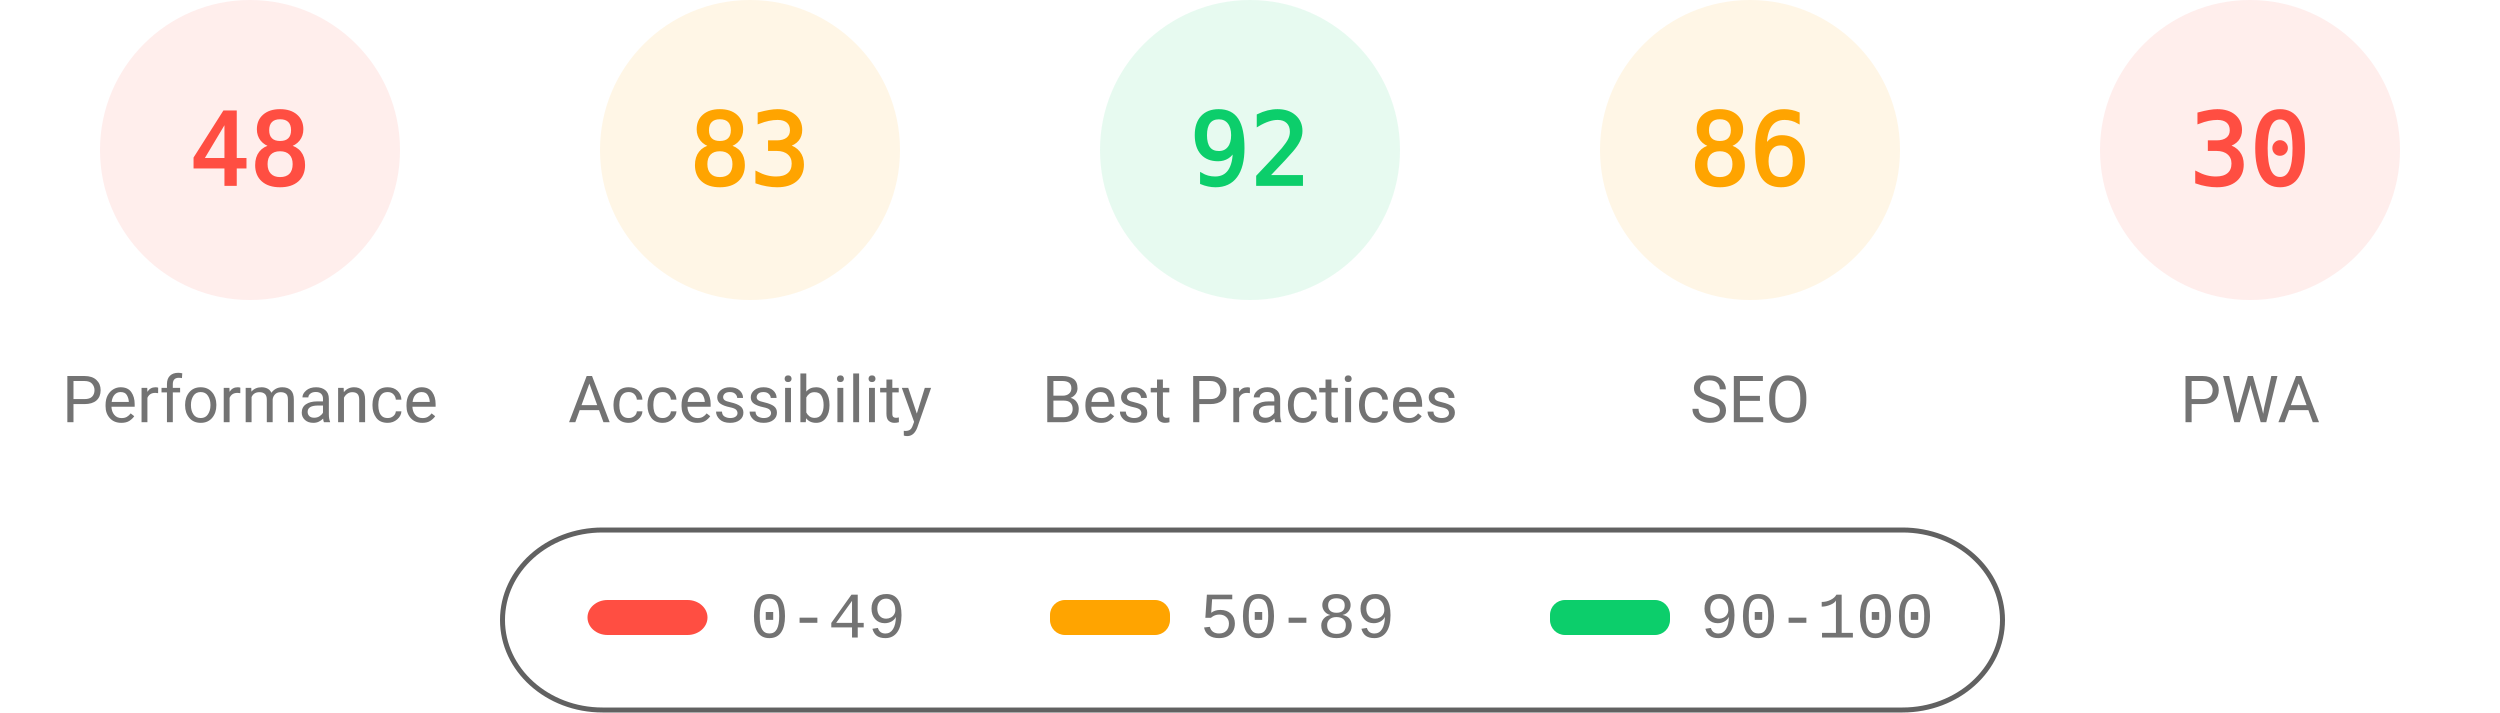
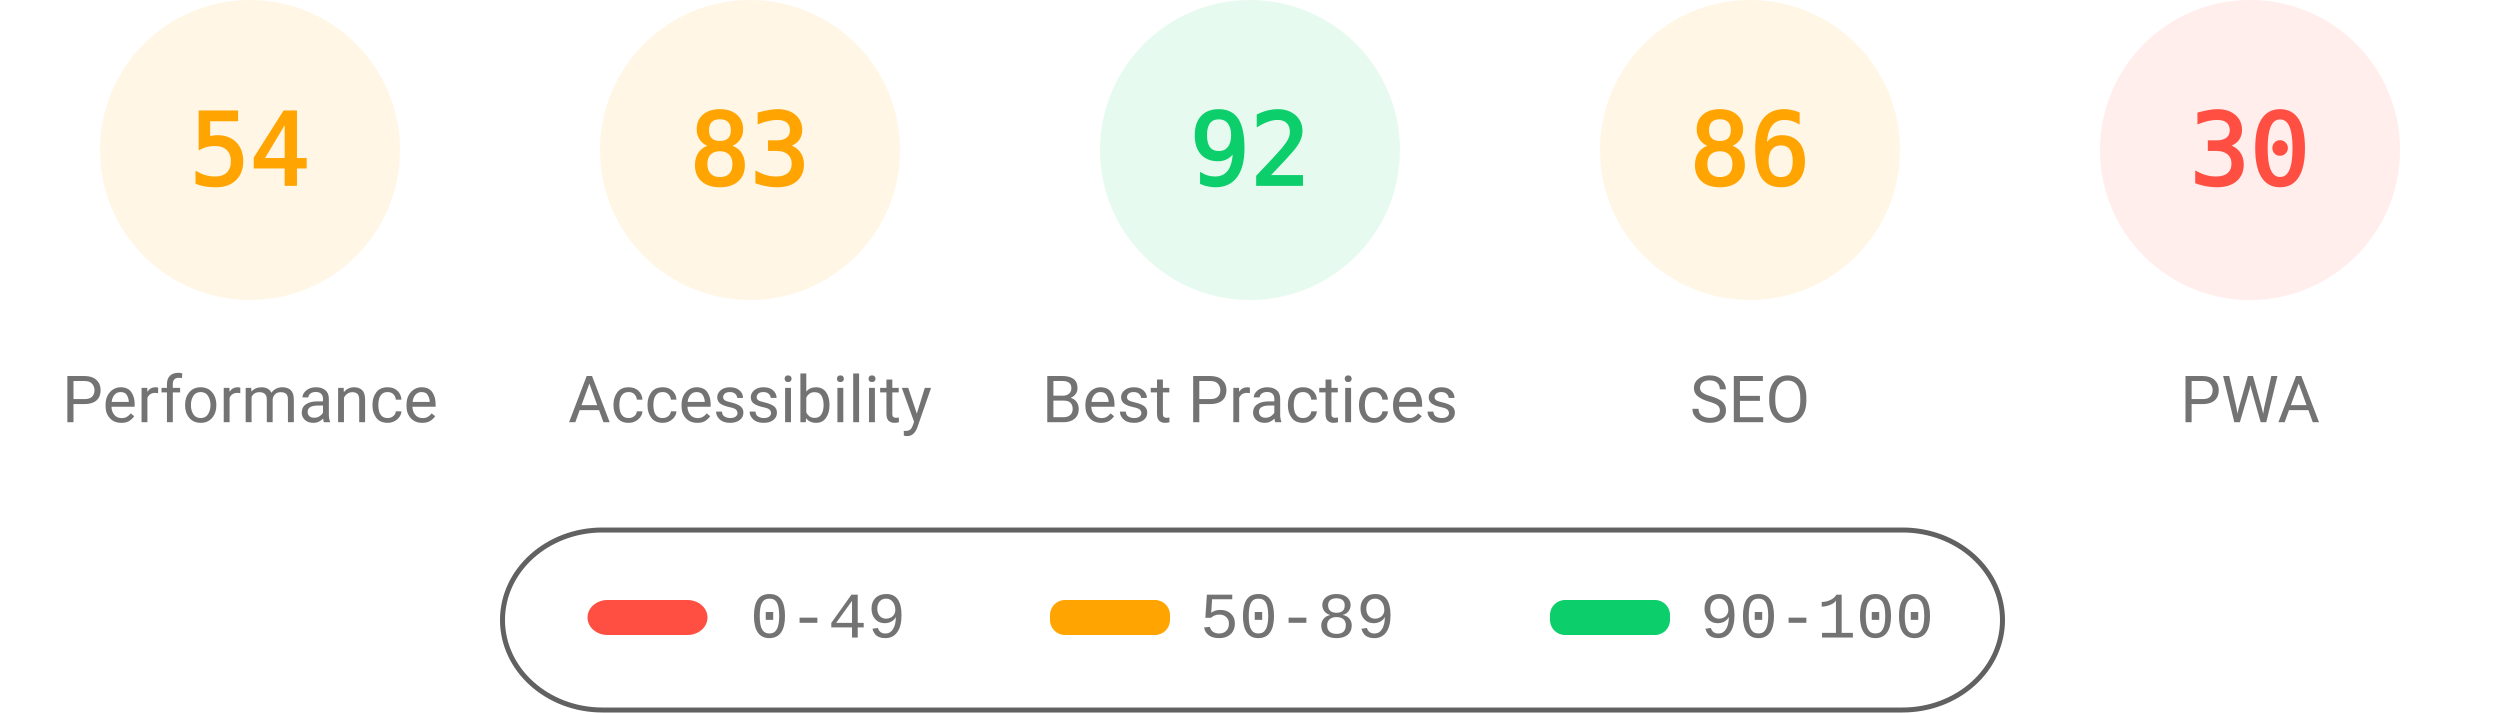
<svg xmlns="http://www.w3.org/2000/svg" class="theme" fill="none" width="1000" height="285">
  <style>
			.gauge-base {
				opacity: 0.1
			}
			.gauge-arc {
				fill: none;
				animation-delay: 250ms;
				stroke-linecap: round;
				transform: rotate(-90deg);
				transform-origin: 100px 60px;
				animation: load-gauge 1s ease forwards
			}
			.guage-text {
				font-size: 40px;
				font-family: monospace;
				text-align: center
			}
			.guage-red {
				color: #ff4e42;
				fill: #ff4e42;
				stroke: #ff4e42
			}
			.guage-orange {
				color: #ffa400;
				fill: #ffa400;
				stroke: #ffa400
			}
			.guage-green {
				color: #0cce6b;
				fill: #0cce6b;
				stroke: #0cce6b
			}
			.theme .guage-undefined {
				color: #5c5c5c;
				fill: #5c5c5c;
				stroke: #5c5c5c
			}
			.guage-title {
				stroke: none;
				font-size: 26px;
				line-height: 26px;
				font-family: Roboto, Halvetica, Arial, sans-serif
			}
			.metric.guage-title {
				font-family: 'Courier New', Courier, monospace
			}
			.theme .guage-title {
				color: #737373;
				fill: #737373
			}
			@keyframes load-gauge {
				from {
					stroke-dasharray: 0 352.858
				}
			}
			.theme
				stroke: #616161
			}
		</style>
-   <svg class="guage-div guage-perf guage-red" viewBox="0 0 200 200" width="200" height="200" x="0" y="0">
+   <svg class="guage-div guage-perf guage-orange" viewBox="0 0 200 200" width="200" height="200" x="0" y="0">
    <circle class="gauge-base" r="56" cx="100" cy="60" stroke-width="8" />
-     <circle class="gauge-arc guage-arc-1" r="56" cx="100" cy="60" stroke-width="8" style="stroke-dasharray: 168.892, 351.858;" />
-     <text class="guage-text" x="100px" y="60px" alignment-baseline="central" dominant-baseline="central" text-anchor="middle">48</text>
+     <circle class="gauge-arc guage-arc-1" r="56" cx="100" cy="60" stroke-width="8" style="stroke-dasharray: 190.003, 351.858;" />
+     <text class="guage-text" x="100px" y="60px" alignment-baseline="central" dominant-baseline="central" text-anchor="middle">54</text>
    <text class="guage-title" x="100px" y="160px" alignment-baseline="central" dominant-baseline="central" text-anchor="middle">Performance</text>
  </svg>
  <svg class="guage-div guage-acc guage-orange" viewBox="0 0 200 200" width="200" height="200" x="200" y="0">
    <circle class="gauge-base" r="56" cx="100" cy="60" stroke-width="8" />
    <circle class="gauge-arc guage-arc-2" r="56" cx="100" cy="60" stroke-width="8" style="stroke-dasharray: 292.042, 351.858;" />
    <text class="guage-text" x="100px" y="60px" alignment-baseline="central" dominant-baseline="central" text-anchor="middle">83</text>
    <text class="guage-title" x="100px" y="160px" alignment-baseline="central" dominant-baseline="central" text-anchor="middle">Accessibility</text>
  </svg>
  <svg class="guage-div guage-best guage-green" viewBox="0 0 200 200" width="200" height="200" x="400" y="0">
    <circle class="gauge-base" r="56" cx="100" cy="60" stroke-width="8" />
    <circle class="gauge-arc guage-arc-3" r="56" cx="100" cy="60" stroke-width="8" style="stroke-dasharray: 323.709, 351.858;" />
    <text class="guage-text" x="100px" y="60px" alignment-baseline="central" dominant-baseline="central" text-anchor="middle">92</text>
    <text class="guage-title" x="100px" y="160px" alignment-baseline="central" dominant-baseline="central" text-anchor="middle">Best Practices</text>
  </svg>
  <svg class="guage-div guage-seo guage-orange" viewBox="0 0 200 200" width="200" height="200" x="600" y="0">
    <circle class="gauge-base" r="56" cx="100" cy="60" stroke-width="8" />
    <circle class="gauge-arc guage-arc-4" r="56" cx="100" cy="60" stroke-width="8" style="stroke-dasharray: 302.598, 351.858;" />
    <text class="guage-text" x="100px" y="60px" alignment-baseline="central" dominant-baseline="central" text-anchor="middle">86</text>
    <text class="guage-title" x="100px" y="160px" alignment-baseline="central" dominant-baseline="central" text-anchor="middle">SEO</text>
  </svg>
  <svg class="guage-div guage-pwa guage-red" viewBox="0 0 200 200" width="200" height="200" x="800" y="0">
    <circle class="gauge-base" r="56" cx="100" cy="60" stroke-width="8" />
    <circle class="gauge-arc guage-arc-4" r="56" cx="100" cy="60" stroke-width="8" style="stroke-dasharray: 105.557, 351.858;" />
    <text class="guage-text" x="100px" y="60px" alignment-baseline="central" dominant-baseline="central" text-anchor="middle">30</text>
    <text class="guage-title" x="100px" y="160px" alignment-baseline="central" dominant-baseline="central" text-anchor="middle">PWA</text>
  </svg>
  <svg width="604" height="76" x="200" y="210">
    <g>
      <rect fill="none" id="canvas_background" height="80" width="604" y="-1" x="-1" />
      <g display="none" overflow="visible" y="0" x="0" height="100%" width="100%" id="canvasGrid">
        <rect fill="url(#gridpattern)" stroke-width="0" y="0" x="0" height="100%" width="100%" />
      </g>
    </g>
    <g>
      <rect fill-opacity="0" stroke="#616161" stroke-width="2" rx="40" id="svg_2" height="72" width="600" y="2" x="1" fill="#000000" />
      <rect stroke="#000" rx="8" id="svg_3" height="14" width="48" y="30" x="35" stroke-opacity="null" stroke-width="0" fill="#ff4e42" />
      <rect stroke="#000" rx="6" id="svg_4" height="14" width="48" y="30" x="220" stroke-opacity="null" stroke-width="0" fill="#ffa400" />
      <rect stroke="#000" rx="6" id="svg_5" height="14" width="48" y="30" x="420" stroke-opacity="null" stroke-width="0" fill="#0cce6b" />
      <text xml:space="preserve" text-anchor="start" font-family="'Courier New', Courier, monospace" font-size="26" id="svg_6" y="45" x="100" stroke-opacity="null" stroke-width="0" stroke="#000" fill="#737373">0-49</text>
      <text xml:space="preserve" text-anchor="start" font-family="'Courier New', Courier, monospace" font-size="26" id="svg_7" y="45" x="280" stroke-opacity="null" stroke-width="0" stroke="#000" fill="#737373">50-89</text>
      <text xml:space="preserve" text-anchor="start" font-family="'Courier New', Courier, monospace" font-size="26" id="svg_8" y="45" x="480" stroke-opacity="null" stroke-width="0" stroke="#000" fill="#737373">90-100</text>
    </g>
  </svg>
</svg>
